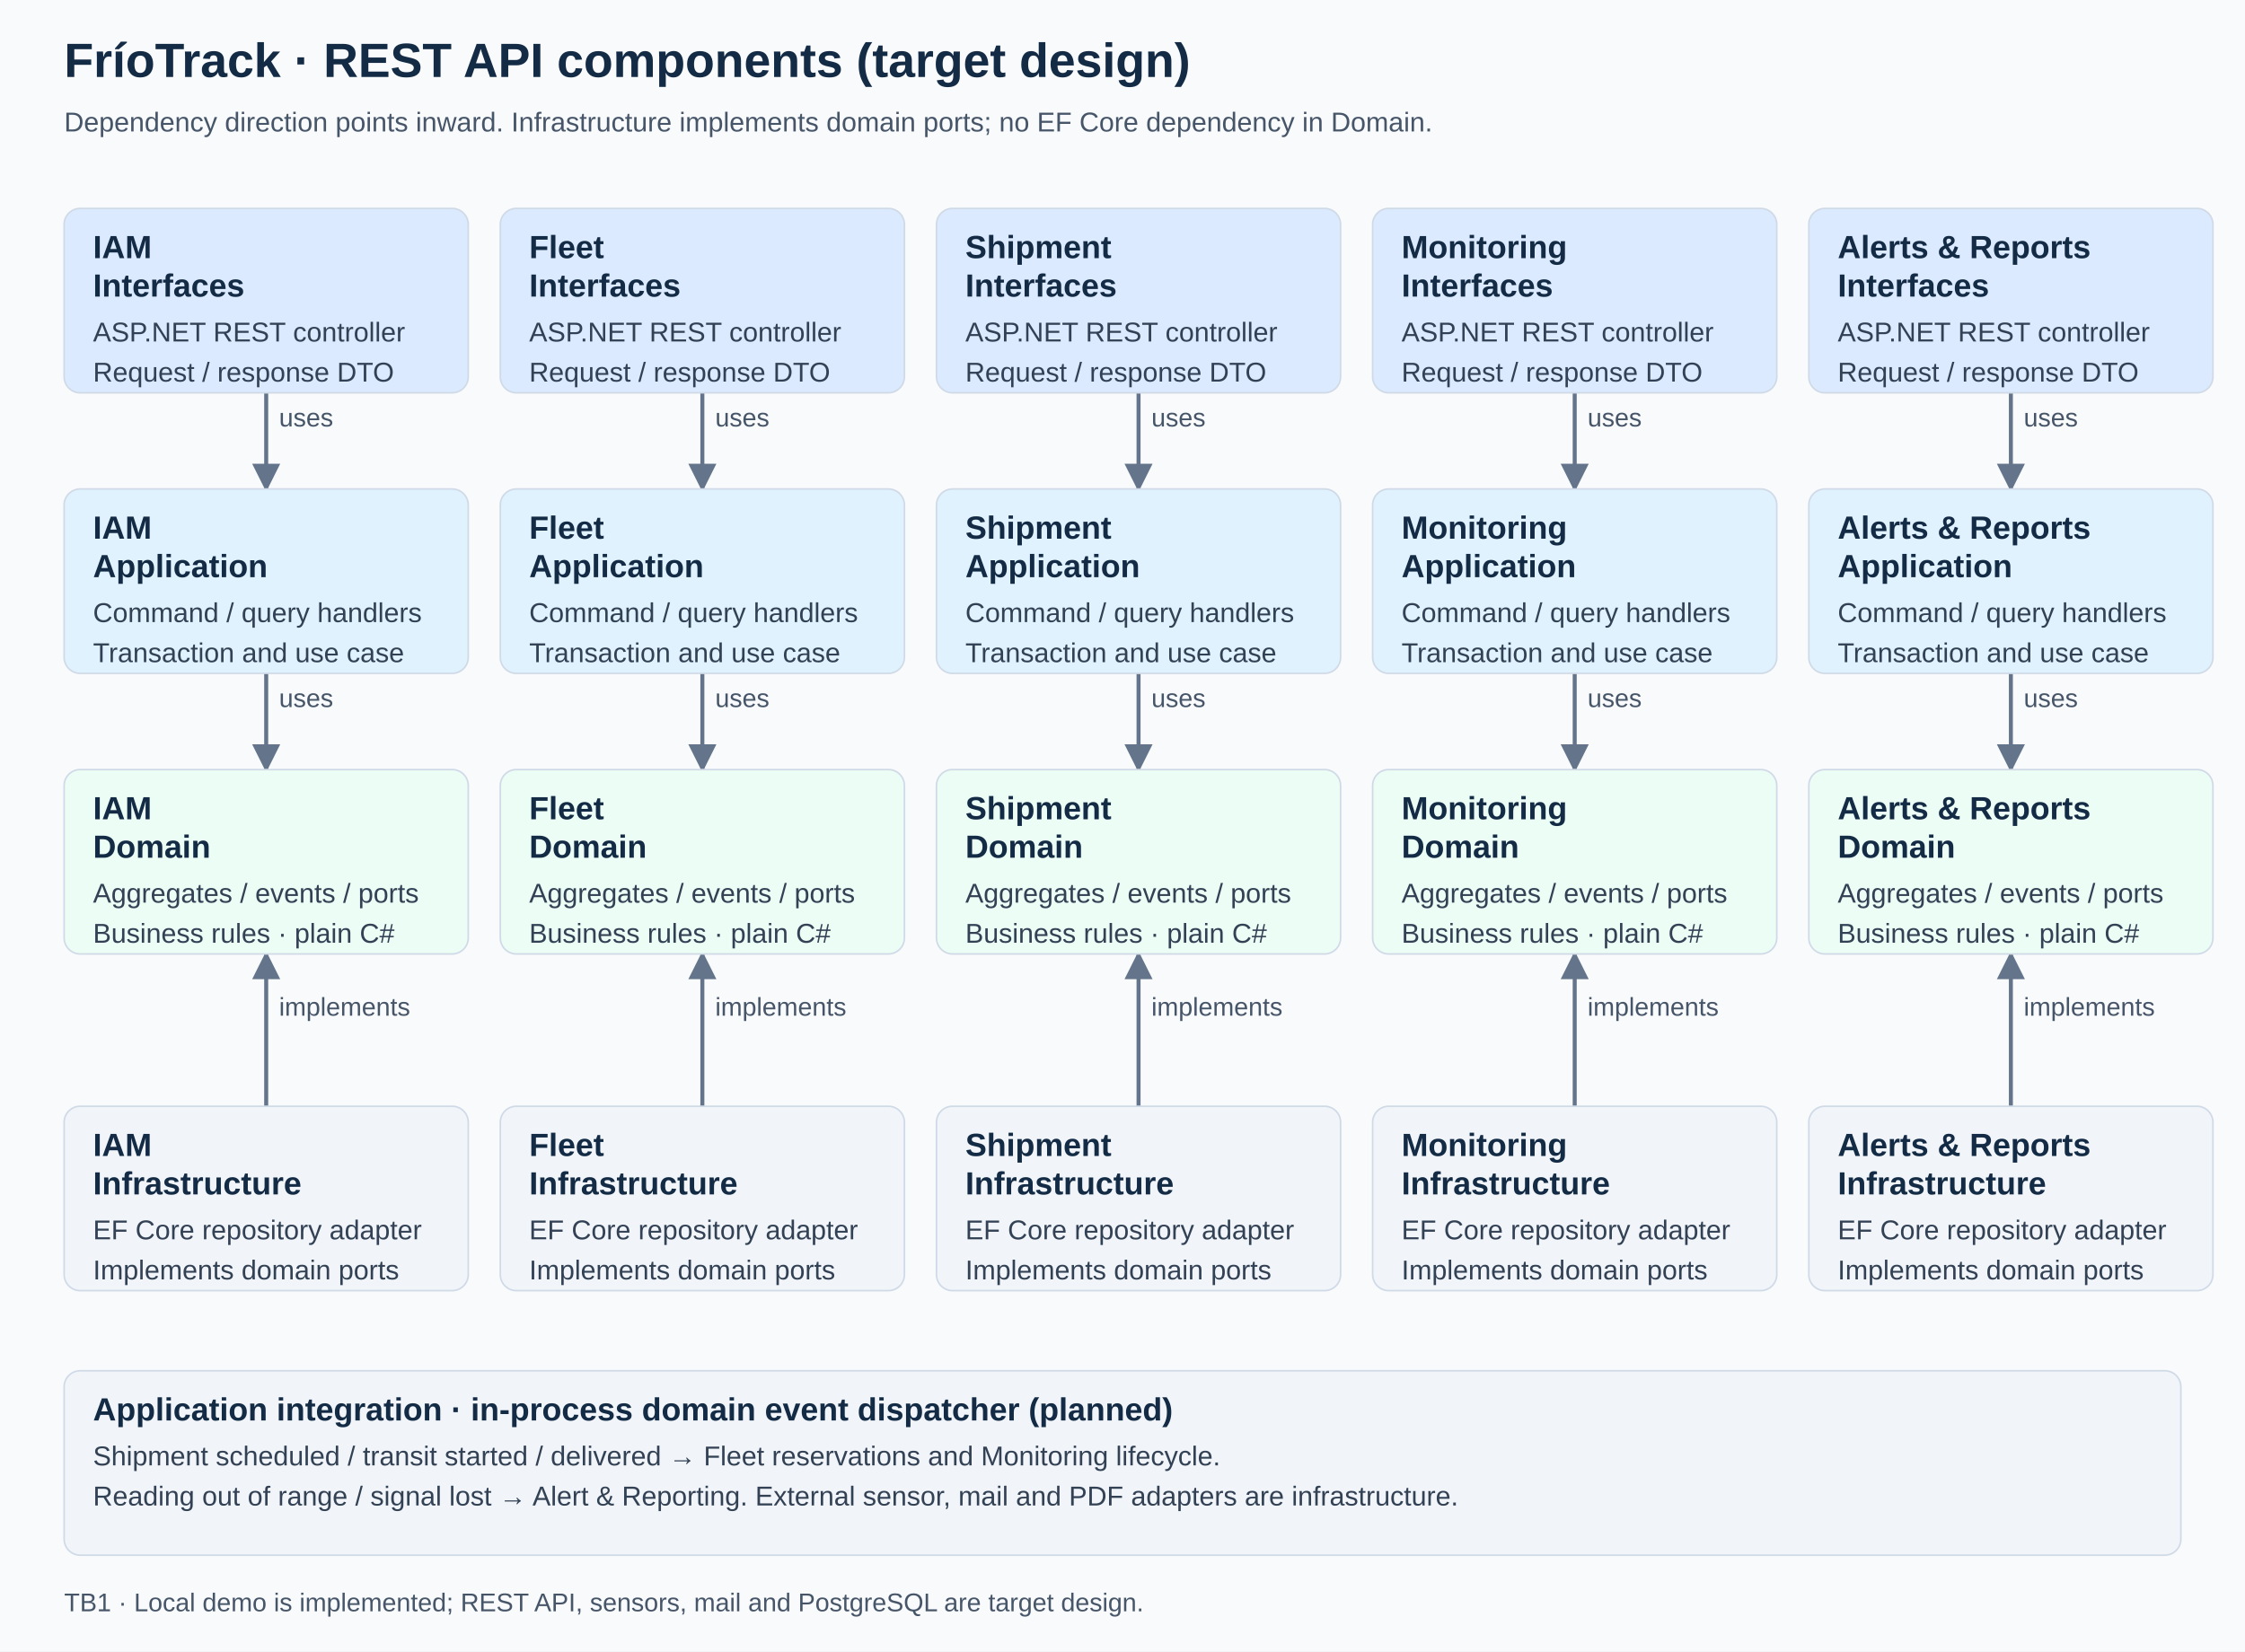
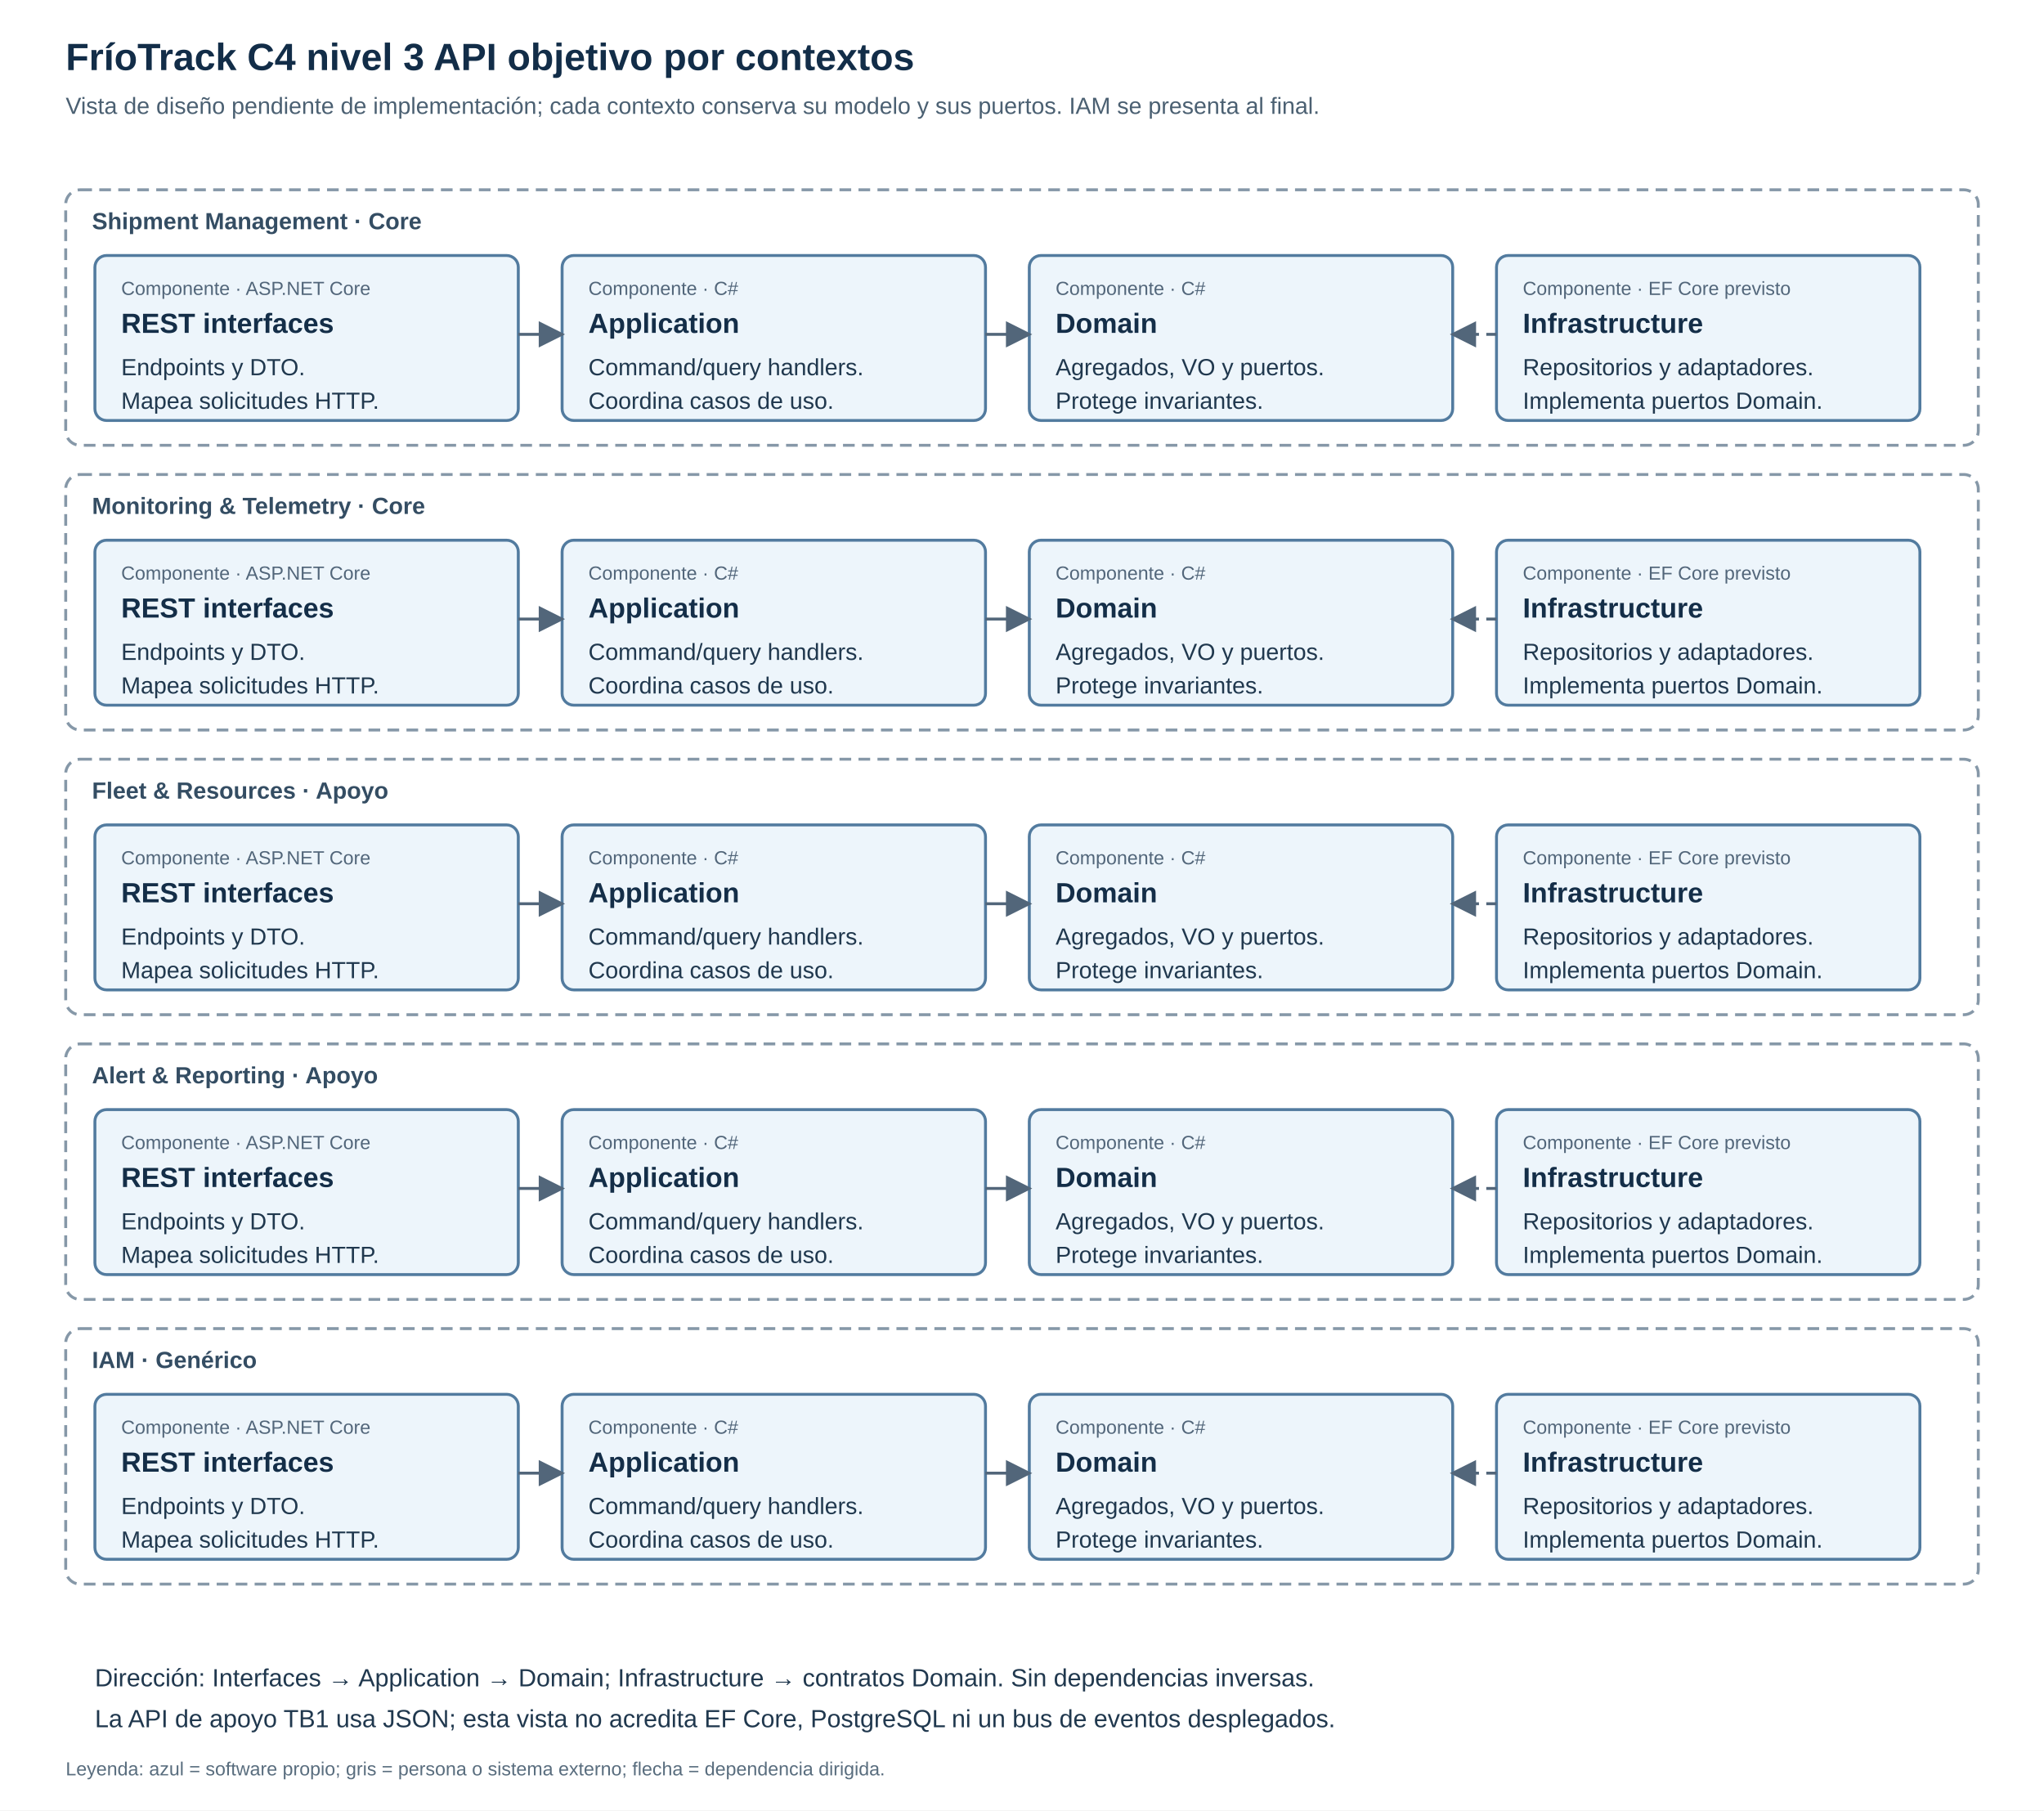
- <svg xmlns="http://www.w3.org/2000/svg" viewBox="0 0 1400 1030">
+ <svg xmlns="http://www.w3.org/2000/svg" width="1400" height="1240" viewBox="0 0 1400 1240">
  <defs>
-     <marker id="arrow" viewBox="0 0 10 10" refX="9" refY="5" markerWidth="7" markerHeight="7" orient="auto-start-reverse">
-       <path d="M 0 0 L 10 5 L 0 10 z" fill="#64748b" />
+     <marker id="arrow" markerWidth="9" markerHeight="9" refX="8" refY="4.5" orient="auto">
+       <path d="M0,0 L9,4.5 L0,9" fill="#52667a" />
    </marker>
  </defs>
-   <rect width="100%" height="100%" fill="#f8fafc" />
-   <text x="40" y="48" font-family="Arial" font-size="30" font-weight="bold" fill="#142b45">FríoTrack · REST API components (target design)</text>
-   <text x="40" y="82" font-family="Arial" font-size="17" fill="#475569">Dependency direction points inward. Infrastructure implements domain ports; no EF Core dependency in Domain.</text>
-   <path d="M166,245 L166,305" stroke="#64748b" stroke-width="2.5" fill="none" marker-end="url(#arrow)" />
-   <text x="174.0" y="266.0" font-family="Arial" font-size="16" fill="#475569">uses</text>
-   <path d="M166,420 L166,480" stroke="#64748b" stroke-width="2.5" fill="none" marker-end="url(#arrow)" />
-   <text x="174.0" y="441.0" font-family="Arial" font-size="16" fill="#475569">uses</text>
-   <path d="M166,690 L166,595" stroke="#64748b" stroke-width="2.5" fill="none" marker-end="url(#arrow)" />
-   <text x="174.0" y="633.5" font-family="Arial" font-size="16" fill="#475569">implements</text>
-   <path d="M438,245 L438,305" stroke="#64748b" stroke-width="2.5" fill="none" marker-end="url(#arrow)" />
-   <text x="446.0" y="266.0" font-family="Arial" font-size="16" fill="#475569">uses</text>
-   <path d="M438,420 L438,480" stroke="#64748b" stroke-width="2.5" fill="none" marker-end="url(#arrow)" />
-   <text x="446.0" y="441.0" font-family="Arial" font-size="16" fill="#475569">uses</text>
-   <path d="M438,690 L438,595" stroke="#64748b" stroke-width="2.5" fill="none" marker-end="url(#arrow)" />
-   <text x="446.0" y="633.5" font-family="Arial" font-size="16" fill="#475569">implements</text>
-   <path d="M710,245 L710,305" stroke="#64748b" stroke-width="2.5" fill="none" marker-end="url(#arrow)" />
-   <text x="718.0" y="266.0" font-family="Arial" font-size="16" fill="#475569">uses</text>
-   <path d="M710,420 L710,480" stroke="#64748b" stroke-width="2.5" fill="none" marker-end="url(#arrow)" />
-   <text x="718.0" y="441.0" font-family="Arial" font-size="16" fill="#475569">uses</text>
-   <path d="M710,690 L710,595" stroke="#64748b" stroke-width="2.5" fill="none" marker-end="url(#arrow)" />
-   <text x="718.0" y="633.5" font-family="Arial" font-size="16" fill="#475569">implements</text>
-   <path d="M982,245 L982,305" stroke="#64748b" stroke-width="2.5" fill="none" marker-end="url(#arrow)" />
-   <text x="990.0" y="266.0" font-family="Arial" font-size="16" fill="#475569">uses</text>
-   <path d="M982,420 L982,480" stroke="#64748b" stroke-width="2.5" fill="none" marker-end="url(#arrow)" />
-   <text x="990.0" y="441.0" font-family="Arial" font-size="16" fill="#475569">uses</text>
-   <path d="M982,690 L982,595" stroke="#64748b" stroke-width="2.5" fill="none" marker-end="url(#arrow)" />
-   <text x="990.0" y="633.5" font-family="Arial" font-size="16" fill="#475569">implements</text>
-   <path d="M1254,245 L1254,305" stroke="#64748b" stroke-width="2.5" fill="none" marker-end="url(#arrow)" />
-   <text x="1262.0" y="266.0" font-family="Arial" font-size="16" fill="#475569">uses</text>
-   <path d="M1254,420 L1254,480" stroke="#64748b" stroke-width="2.5" fill="none" marker-end="url(#arrow)" />
-   <text x="1262.0" y="441.0" font-family="Arial" font-size="16" fill="#475569">uses</text>
-   <path d="M1254,690 L1254,595" stroke="#64748b" stroke-width="2.5" fill="none" marker-end="url(#arrow)" />
-   <text x="1262.0" y="633.5" font-family="Arial" font-size="16" fill="#475569">implements</text>
-   <rect x="40" y="130" width="252" height="115" rx="10" fill="#dbeafe" stroke="#d0dae7" />
-   <text x="58" y="161" font-family="Arial" font-size="20" font-weight="bold" fill="#142b45">IAM</text>
-   <text x="58" y="185" font-family="Arial" font-size="20" font-weight="bold" fill="#142b45">Interfaces</text>
-   <text x="58" y="213" font-family="Arial" font-size="17" fill="#334155">ASP.NET REST controller</text>
-   <text x="58" y="238" font-family="Arial" font-size="17" fill="#334155">Request / response DTO</text>
-   <rect x="40" y="305" width="252" height="115" rx="10" fill="#e0f2fe" stroke="#d0dae7" />
-   <text x="58" y="336" font-family="Arial" font-size="20" font-weight="bold" fill="#142b45">IAM</text>
-   <text x="58" y="360" font-family="Arial" font-size="20" font-weight="bold" fill="#142b45">Application</text>
-   <text x="58" y="388" font-family="Arial" font-size="17" fill="#334155">Command / query handlers</text>
-   <text x="58" y="413" font-family="Arial" font-size="17" fill="#334155">Transaction and use case</text>
-   <rect x="40" y="480" width="252" height="115" rx="10" fill="#ecfdf5" stroke="#d0dae7" />
-   <text x="58" y="511" font-family="Arial" font-size="20" font-weight="bold" fill="#142b45">IAM</text>
-   <text x="58" y="535" font-family="Arial" font-size="20" font-weight="bold" fill="#142b45">Domain</text>
-   <text x="58" y="563" font-family="Arial" font-size="17" fill="#334155">Aggregates / events / ports</text>
-   <text x="58" y="588" font-family="Arial" font-size="17" fill="#334155">Business rules · plain C#</text>
-   <rect x="40" y="690" width="252" height="115" rx="10" fill="#f1f5f9" stroke="#d0dae7" />
-   <text x="58" y="721" font-family="Arial" font-size="20" font-weight="bold" fill="#142b45">IAM</text>
-   <text x="58" y="745" font-family="Arial" font-size="20" font-weight="bold" fill="#142b45">Infrastructure</text>
-   <text x="58" y="773" font-family="Arial" font-size="17" fill="#334155">EF Core repository adapter</text>
-   <text x="58" y="798" font-family="Arial" font-size="17" fill="#334155">Implements domain ports</text>
-   <rect x="312" y="130" width="252" height="115" rx="10" fill="#dbeafe" stroke="#d0dae7" />
-   <text x="330" y="161" font-family="Arial" font-size="20" font-weight="bold" fill="#142b45">Fleet</text>
-   <text x="330" y="185" font-family="Arial" font-size="20" font-weight="bold" fill="#142b45">Interfaces</text>
-   <text x="330" y="213" font-family="Arial" font-size="17" fill="#334155">ASP.NET REST controller</text>
-   <text x="330" y="238" font-family="Arial" font-size="17" fill="#334155">Request / response DTO</text>
-   <rect x="312" y="305" width="252" height="115" rx="10" fill="#e0f2fe" stroke="#d0dae7" />
-   <text x="330" y="336" font-family="Arial" font-size="20" font-weight="bold" fill="#142b45">Fleet</text>
-   <text x="330" y="360" font-family="Arial" font-size="20" font-weight="bold" fill="#142b45">Application</text>
-   <text x="330" y="388" font-family="Arial" font-size="17" fill="#334155">Command / query handlers</text>
-   <text x="330" y="413" font-family="Arial" font-size="17" fill="#334155">Transaction and use case</text>
-   <rect x="312" y="480" width="252" height="115" rx="10" fill="#ecfdf5" stroke="#d0dae7" />
-   <text x="330" y="511" font-family="Arial" font-size="20" font-weight="bold" fill="#142b45">Fleet</text>
-   <text x="330" y="535" font-family="Arial" font-size="20" font-weight="bold" fill="#142b45">Domain</text>
-   <text x="330" y="563" font-family="Arial" font-size="17" fill="#334155">Aggregates / events / ports</text>
-   <text x="330" y="588" font-family="Arial" font-size="17" fill="#334155">Business rules · plain C#</text>
-   <rect x="312" y="690" width="252" height="115" rx="10" fill="#f1f5f9" stroke="#d0dae7" />
-   <text x="330" y="721" font-family="Arial" font-size="20" font-weight="bold" fill="#142b45">Fleet</text>
-   <text x="330" y="745" font-family="Arial" font-size="20" font-weight="bold" fill="#142b45">Infrastructure</text>
-   <text x="330" y="773" font-family="Arial" font-size="17" fill="#334155">EF Core repository adapter</text>
-   <text x="330" y="798" font-family="Arial" font-size="17" fill="#334155">Implements domain ports</text>
-   <rect x="584" y="130" width="252" height="115" rx="10" fill="#dbeafe" stroke="#d0dae7" />
-   <text x="602" y="161" font-family="Arial" font-size="20" font-weight="bold" fill="#142b45">Shipment</text>
-   <text x="602" y="185" font-family="Arial" font-size="20" font-weight="bold" fill="#142b45">Interfaces</text>
-   <text x="602" y="213" font-family="Arial" font-size="17" fill="#334155">ASP.NET REST controller</text>
-   <text x="602" y="238" font-family="Arial" font-size="17" fill="#334155">Request / response DTO</text>
-   <rect x="584" y="305" width="252" height="115" rx="10" fill="#e0f2fe" stroke="#d0dae7" />
-   <text x="602" y="336" font-family="Arial" font-size="20" font-weight="bold" fill="#142b45">Shipment</text>
-   <text x="602" y="360" font-family="Arial" font-size="20" font-weight="bold" fill="#142b45">Application</text>
-   <text x="602" y="388" font-family="Arial" font-size="17" fill="#334155">Command / query handlers</text>
-   <text x="602" y="413" font-family="Arial" font-size="17" fill="#334155">Transaction and use case</text>
-   <rect x="584" y="480" width="252" height="115" rx="10" fill="#ecfdf5" stroke="#d0dae7" />
-   <text x="602" y="511" font-family="Arial" font-size="20" font-weight="bold" fill="#142b45">Shipment</text>
-   <text x="602" y="535" font-family="Arial" font-size="20" font-weight="bold" fill="#142b45">Domain</text>
-   <text x="602" y="563" font-family="Arial" font-size="17" fill="#334155">Aggregates / events / ports</text>
-   <text x="602" y="588" font-family="Arial" font-size="17" fill="#334155">Business rules · plain C#</text>
-   <rect x="584" y="690" width="252" height="115" rx="10" fill="#f1f5f9" stroke="#d0dae7" />
-   <text x="602" y="721" font-family="Arial" font-size="20" font-weight="bold" fill="#142b45">Shipment</text>
-   <text x="602" y="745" font-family="Arial" font-size="20" font-weight="bold" fill="#142b45">Infrastructure</text>
-   <text x="602" y="773" font-family="Arial" font-size="17" fill="#334155">EF Core repository adapter</text>
-   <text x="602" y="798" font-family="Arial" font-size="17" fill="#334155">Implements domain ports</text>
-   <rect x="856" y="130" width="252" height="115" rx="10" fill="#dbeafe" stroke="#d0dae7" />
-   <text x="874" y="161" font-family="Arial" font-size="20" font-weight="bold" fill="#142b45">Monitoring</text>
-   <text x="874" y="185" font-family="Arial" font-size="20" font-weight="bold" fill="#142b45">Interfaces</text>
-   <text x="874" y="213" font-family="Arial" font-size="17" fill="#334155">ASP.NET REST controller</text>
-   <text x="874" y="238" font-family="Arial" font-size="17" fill="#334155">Request / response DTO</text>
-   <rect x="856" y="305" width="252" height="115" rx="10" fill="#e0f2fe" stroke="#d0dae7" />
-   <text x="874" y="336" font-family="Arial" font-size="20" font-weight="bold" fill="#142b45">Monitoring</text>
-   <text x="874" y="360" font-family="Arial" font-size="20" font-weight="bold" fill="#142b45">Application</text>
-   <text x="874" y="388" font-family="Arial" font-size="17" fill="#334155">Command / query handlers</text>
-   <text x="874" y="413" font-family="Arial" font-size="17" fill="#334155">Transaction and use case</text>
-   <rect x="856" y="480" width="252" height="115" rx="10" fill="#ecfdf5" stroke="#d0dae7" />
-   <text x="874" y="511" font-family="Arial" font-size="20" font-weight="bold" fill="#142b45">Monitoring</text>
-   <text x="874" y="535" font-family="Arial" font-size="20" font-weight="bold" fill="#142b45">Domain</text>
-   <text x="874" y="563" font-family="Arial" font-size="17" fill="#334155">Aggregates / events / ports</text>
-   <text x="874" y="588" font-family="Arial" font-size="17" fill="#334155">Business rules · plain C#</text>
-   <rect x="856" y="690" width="252" height="115" rx="10" fill="#f1f5f9" stroke="#d0dae7" />
-   <text x="874" y="721" font-family="Arial" font-size="20" font-weight="bold" fill="#142b45">Monitoring</text>
-   <text x="874" y="745" font-family="Arial" font-size="20" font-weight="bold" fill="#142b45">Infrastructure</text>
-   <text x="874" y="773" font-family="Arial" font-size="17" fill="#334155">EF Core repository adapter</text>
-   <text x="874" y="798" font-family="Arial" font-size="17" fill="#334155">Implements domain ports</text>
-   <rect x="1128" y="130" width="252" height="115" rx="10" fill="#dbeafe" stroke="#d0dae7" />
-   <text x="1146" y="161" font-family="Arial" font-size="20" font-weight="bold" fill="#142b45">Alerts &amp; Reports</text>
-   <text x="1146" y="185" font-family="Arial" font-size="20" font-weight="bold" fill="#142b45">Interfaces</text>
-   <text x="1146" y="213" font-family="Arial" font-size="17" fill="#334155">ASP.NET REST controller</text>
-   <text x="1146" y="238" font-family="Arial" font-size="17" fill="#334155">Request / response DTO</text>
-   <rect x="1128" y="305" width="252" height="115" rx="10" fill="#e0f2fe" stroke="#d0dae7" />
-   <text x="1146" y="336" font-family="Arial" font-size="20" font-weight="bold" fill="#142b45">Alerts &amp; Reports</text>
-   <text x="1146" y="360" font-family="Arial" font-size="20" font-weight="bold" fill="#142b45">Application</text>
-   <text x="1146" y="388" font-family="Arial" font-size="17" fill="#334155">Command / query handlers</text>
-   <text x="1146" y="413" font-family="Arial" font-size="17" fill="#334155">Transaction and use case</text>
-   <rect x="1128" y="480" width="252" height="115" rx="10" fill="#ecfdf5" stroke="#d0dae7" />
-   <text x="1146" y="511" font-family="Arial" font-size="20" font-weight="bold" fill="#142b45">Alerts &amp; Reports</text>
-   <text x="1146" y="535" font-family="Arial" font-size="20" font-weight="bold" fill="#142b45">Domain</text>
-   <text x="1146" y="563" font-family="Arial" font-size="17" fill="#334155">Aggregates / events / ports</text>
-   <text x="1146" y="588" font-family="Arial" font-size="17" fill="#334155">Business rules · plain C#</text>
-   <rect x="1128" y="690" width="252" height="115" rx="10" fill="#f1f5f9" stroke="#d0dae7" />
-   <text x="1146" y="721" font-family="Arial" font-size="20" font-weight="bold" fill="#142b45">Alerts &amp; Reports</text>
-   <text x="1146" y="745" font-family="Arial" font-size="20" font-weight="bold" fill="#142b45">Infrastructure</text>
-   <text x="1146" y="773" font-family="Arial" font-size="17" fill="#334155">EF Core repository adapter</text>
-   <text x="1146" y="798" font-family="Arial" font-size="17" fill="#334155">Implements domain ports</text>
-   <rect x="40" y="855" width="1320" height="115" rx="10" fill="#f1f5f9" stroke="#d0dae7" />
-   <text x="58" y="886" font-family="Arial" font-size="20" font-weight="bold" fill="#142b45">Application integration · in-process domain event dispatcher (planned)</text>
-   <text x="58" y="914" font-family="Arial" font-size="17" fill="#334155">Shipment scheduled / transit started / delivered → Fleet reservations and Monitoring lifecycle.</text>
-   <text x="58" y="939" font-family="Arial" font-size="17" fill="#334155">Reading out of range / signal lost → Alert &amp; Reporting. External sensor, mail and PDF adapters are infrastructure.</text>
-   <text x="40" y="1005" font-family="Arial" font-size="16" fill="#475569">TB1 · Local demo is implemented; REST API, sensors, mail and PostgreSQL are target design.</text>
+   <rect width="100%" height="100%" fill="white" />
+   <text x="45" y="48" font-family="Arial,sans-serif" font-size="26" fill="#122d48" font-weight="700" text-anchor="start">FríoTrack  C4 nivel 3  API objetivo por contextos</text>
+   <text x="45" y="78" font-family="Arial,sans-serif" font-size="16" fill="#4b6072" font-weight="400" text-anchor="start">Vista de diseño pendiente de implementación; cada contexto conserva su modelo y sus puertos. IAM se presenta al final.</text>
+   <rect x="45" y="130" width="1310" height="175" rx="10" fill="none" stroke="#8698a8" stroke-width="2" stroke-dasharray="8 5" />
+   <text x="63" y="157" font-family="Arial,sans-serif" font-size="16" fill="#344d63" font-weight="700" text-anchor="start">Shipment Management  ·  Core</text>
+   <rect x="65" y="175" width="290" height="113" rx="8" fill="#edf5fb" stroke="#527b9f" stroke-width="2" />
+   <text x="83" y="202" font-family="Arial,sans-serif" font-size="13" fill="#52667a" font-weight="400" text-anchor="start">Componente · ASP.NET Core</text>
+   <text x="83" y="228" font-family="Arial,sans-serif" font-size="19" fill="#142e48" font-weight="700" text-anchor="start">REST interfaces</text>
+   <text x="83" y="257" font-family="Arial,sans-serif" font-size="16" fill="#20384e" font-weight="400" text-anchor="start">Endpoints y DTO.</text>
+   <text x="83" y="280" font-family="Arial,sans-serif" font-size="16" fill="#20384e" font-weight="400" text-anchor="start">Mapea solicitudes HTTP.</text>
+   <rect x="385" y="175" width="290" height="113" rx="8" fill="#edf5fb" stroke="#527b9f" stroke-width="2" />
+   <text x="403" y="202" font-family="Arial,sans-serif" font-size="13" fill="#52667a" font-weight="400" text-anchor="start">Componente · C#</text>
+   <text x="403" y="228" font-family="Arial,sans-serif" font-size="19" fill="#142e48" font-weight="700" text-anchor="start">Application</text>
+   <text x="403" y="257" font-family="Arial,sans-serif" font-size="16" fill="#20384e" font-weight="400" text-anchor="start">Command/query handlers.</text>
+   <text x="403" y="280" font-family="Arial,sans-serif" font-size="16" fill="#20384e" font-weight="400" text-anchor="start">Coordina casos de uso.</text>
+   <rect x="705" y="175" width="290" height="113" rx="8" fill="#edf5fb" stroke="#527b9f" stroke-width="2" />
+   <text x="723" y="202" font-family="Arial,sans-serif" font-size="13" fill="#52667a" font-weight="400" text-anchor="start">Componente · C#</text>
+   <text x="723" y="228" font-family="Arial,sans-serif" font-size="19" fill="#142e48" font-weight="700" text-anchor="start">Domain</text>
+   <text x="723" y="257" font-family="Arial,sans-serif" font-size="16" fill="#20384e" font-weight="400" text-anchor="start">Agregados, VO y puertos.</text>
+   <text x="723" y="280" font-family="Arial,sans-serif" font-size="16" fill="#20384e" font-weight="400" text-anchor="start">Protege invariantes.</text>
+   <rect x="1025" y="175" width="290" height="113" rx="8" fill="#edf5fb" stroke="#527b9f" stroke-width="2" />
+   <text x="1043" y="202" font-family="Arial,sans-serif" font-size="13" fill="#52667a" font-weight="400" text-anchor="start">Componente · EF Core previsto</text>
+   <text x="1043" y="228" font-family="Arial,sans-serif" font-size="19" fill="#142e48" font-weight="700" text-anchor="start">Infrastructure</text>
+   <text x="1043" y="257" font-family="Arial,sans-serif" font-size="16" fill="#20384e" font-weight="400" text-anchor="start">Repositorios y adaptadores.</text>
+   <text x="1043" y="280" font-family="Arial,sans-serif" font-size="16" fill="#20384e" font-weight="400" text-anchor="start">Implementa puertos Domain.</text>
+   <polyline points="355,229 385,229" fill="none" stroke="#52667a" stroke-width="2" marker-end="url(#arrow)" />
+   <polyline points="675,229 705,229" fill="none" stroke="#52667a" stroke-width="2" marker-end="url(#arrow)" />
+   <polyline points="1025,229 995,229" fill="none" stroke="#52667a" stroke-width="2" marker-end="url(#arrow)" stroke-dasharray="7 5" />
+   <rect x="45" y="325" width="1310" height="175" rx="10" fill="none" stroke="#8698a8" stroke-width="2" stroke-dasharray="8 5" />
+   <text x="63" y="352" font-family="Arial,sans-serif" font-size="16" fill="#344d63" font-weight="700" text-anchor="start">Monitoring &amp; Telemetry  ·  Core</text>
+   <rect x="65" y="370" width="290" height="113" rx="8" fill="#edf5fb" stroke="#527b9f" stroke-width="2" />
+   <text x="83" y="397" font-family="Arial,sans-serif" font-size="13" fill="#52667a" font-weight="400" text-anchor="start">Componente · ASP.NET Core</text>
+   <text x="83" y="423" font-family="Arial,sans-serif" font-size="19" fill="#142e48" font-weight="700" text-anchor="start">REST interfaces</text>
+   <text x="83" y="452" font-family="Arial,sans-serif" font-size="16" fill="#20384e" font-weight="400" text-anchor="start">Endpoints y DTO.</text>
+   <text x="83" y="475" font-family="Arial,sans-serif" font-size="16" fill="#20384e" font-weight="400" text-anchor="start">Mapea solicitudes HTTP.</text>
+   <rect x="385" y="370" width="290" height="113" rx="8" fill="#edf5fb" stroke="#527b9f" stroke-width="2" />
+   <text x="403" y="397" font-family="Arial,sans-serif" font-size="13" fill="#52667a" font-weight="400" text-anchor="start">Componente · C#</text>
+   <text x="403" y="423" font-family="Arial,sans-serif" font-size="19" fill="#142e48" font-weight="700" text-anchor="start">Application</text>
+   <text x="403" y="452" font-family="Arial,sans-serif" font-size="16" fill="#20384e" font-weight="400" text-anchor="start">Command/query handlers.</text>
+   <text x="403" y="475" font-family="Arial,sans-serif" font-size="16" fill="#20384e" font-weight="400" text-anchor="start">Coordina casos de uso.</text>
+   <rect x="705" y="370" width="290" height="113" rx="8" fill="#edf5fb" stroke="#527b9f" stroke-width="2" />
+   <text x="723" y="397" font-family="Arial,sans-serif" font-size="13" fill="#52667a" font-weight="400" text-anchor="start">Componente · C#</text>
+   <text x="723" y="423" font-family="Arial,sans-serif" font-size="19" fill="#142e48" font-weight="700" text-anchor="start">Domain</text>
+   <text x="723" y="452" font-family="Arial,sans-serif" font-size="16" fill="#20384e" font-weight="400" text-anchor="start">Agregados, VO y puertos.</text>
+   <text x="723" y="475" font-family="Arial,sans-serif" font-size="16" fill="#20384e" font-weight="400" text-anchor="start">Protege invariantes.</text>
+   <rect x="1025" y="370" width="290" height="113" rx="8" fill="#edf5fb" stroke="#527b9f" stroke-width="2" />
+   <text x="1043" y="397" font-family="Arial,sans-serif" font-size="13" fill="#52667a" font-weight="400" text-anchor="start">Componente · EF Core previsto</text>
+   <text x="1043" y="423" font-family="Arial,sans-serif" font-size="19" fill="#142e48" font-weight="700" text-anchor="start">Infrastructure</text>
+   <text x="1043" y="452" font-family="Arial,sans-serif" font-size="16" fill="#20384e" font-weight="400" text-anchor="start">Repositorios y adaptadores.</text>
+   <text x="1043" y="475" font-family="Arial,sans-serif" font-size="16" fill="#20384e" font-weight="400" text-anchor="start">Implementa puertos Domain.</text>
+   <polyline points="355,424 385,424" fill="none" stroke="#52667a" stroke-width="2" marker-end="url(#arrow)" />
+   <polyline points="675,424 705,424" fill="none" stroke="#52667a" stroke-width="2" marker-end="url(#arrow)" />
+   <polyline points="1025,424 995,424" fill="none" stroke="#52667a" stroke-width="2" marker-end="url(#arrow)" stroke-dasharray="7 5" />
+   <rect x="45" y="520" width="1310" height="175" rx="10" fill="none" stroke="#8698a8" stroke-width="2" stroke-dasharray="8 5" />
+   <text x="63" y="547" font-family="Arial,sans-serif" font-size="16" fill="#344d63" font-weight="700" text-anchor="start">Fleet &amp; Resources  ·  Apoyo</text>
+   <rect x="65" y="565" width="290" height="113" rx="8" fill="#edf5fb" stroke="#527b9f" stroke-width="2" />
+   <text x="83" y="592" font-family="Arial,sans-serif" font-size="13" fill="#52667a" font-weight="400" text-anchor="start">Componente · ASP.NET Core</text>
+   <text x="83" y="618" font-family="Arial,sans-serif" font-size="19" fill="#142e48" font-weight="700" text-anchor="start">REST interfaces</text>
+   <text x="83" y="647" font-family="Arial,sans-serif" font-size="16" fill="#20384e" font-weight="400" text-anchor="start">Endpoints y DTO.</text>
+   <text x="83" y="670" font-family="Arial,sans-serif" font-size="16" fill="#20384e" font-weight="400" text-anchor="start">Mapea solicitudes HTTP.</text>
+   <rect x="385" y="565" width="290" height="113" rx="8" fill="#edf5fb" stroke="#527b9f" stroke-width="2" />
+   <text x="403" y="592" font-family="Arial,sans-serif" font-size="13" fill="#52667a" font-weight="400" text-anchor="start">Componente · C#</text>
+   <text x="403" y="618" font-family="Arial,sans-serif" font-size="19" fill="#142e48" font-weight="700" text-anchor="start">Application</text>
+   <text x="403" y="647" font-family="Arial,sans-serif" font-size="16" fill="#20384e" font-weight="400" text-anchor="start">Command/query handlers.</text>
+   <text x="403" y="670" font-family="Arial,sans-serif" font-size="16" fill="#20384e" font-weight="400" text-anchor="start">Coordina casos de uso.</text>
+   <rect x="705" y="565" width="290" height="113" rx="8" fill="#edf5fb" stroke="#527b9f" stroke-width="2" />
+   <text x="723" y="592" font-family="Arial,sans-serif" font-size="13" fill="#52667a" font-weight="400" text-anchor="start">Componente · C#</text>
+   <text x="723" y="618" font-family="Arial,sans-serif" font-size="19" fill="#142e48" font-weight="700" text-anchor="start">Domain</text>
+   <text x="723" y="647" font-family="Arial,sans-serif" font-size="16" fill="#20384e" font-weight="400" text-anchor="start">Agregados, VO y puertos.</text>
+   <text x="723" y="670" font-family="Arial,sans-serif" font-size="16" fill="#20384e" font-weight="400" text-anchor="start">Protege invariantes.</text>
+   <rect x="1025" y="565" width="290" height="113" rx="8" fill="#edf5fb" stroke="#527b9f" stroke-width="2" />
+   <text x="1043" y="592" font-family="Arial,sans-serif" font-size="13" fill="#52667a" font-weight="400" text-anchor="start">Componente · EF Core previsto</text>
+   <text x="1043" y="618" font-family="Arial,sans-serif" font-size="19" fill="#142e48" font-weight="700" text-anchor="start">Infrastructure</text>
+   <text x="1043" y="647" font-family="Arial,sans-serif" font-size="16" fill="#20384e" font-weight="400" text-anchor="start">Repositorios y adaptadores.</text>
+   <text x="1043" y="670" font-family="Arial,sans-serif" font-size="16" fill="#20384e" font-weight="400" text-anchor="start">Implementa puertos Domain.</text>
+   <polyline points="355,619 385,619" fill="none" stroke="#52667a" stroke-width="2" marker-end="url(#arrow)" />
+   <polyline points="675,619 705,619" fill="none" stroke="#52667a" stroke-width="2" marker-end="url(#arrow)" />
+   <polyline points="1025,619 995,619" fill="none" stroke="#52667a" stroke-width="2" marker-end="url(#arrow)" stroke-dasharray="7 5" />
+   <rect x="45" y="715" width="1310" height="175" rx="10" fill="none" stroke="#8698a8" stroke-width="2" stroke-dasharray="8 5" />
+   <text x="63" y="742" font-family="Arial,sans-serif" font-size="16" fill="#344d63" font-weight="700" text-anchor="start">Alert &amp; Reporting  ·  Apoyo</text>
+   <rect x="65" y="760" width="290" height="113" rx="8" fill="#edf5fb" stroke="#527b9f" stroke-width="2" />
+   <text x="83" y="787" font-family="Arial,sans-serif" font-size="13" fill="#52667a" font-weight="400" text-anchor="start">Componente · ASP.NET Core</text>
+   <text x="83" y="813" font-family="Arial,sans-serif" font-size="19" fill="#142e48" font-weight="700" text-anchor="start">REST interfaces</text>
+   <text x="83" y="842" font-family="Arial,sans-serif" font-size="16" fill="#20384e" font-weight="400" text-anchor="start">Endpoints y DTO.</text>
+   <text x="83" y="865" font-family="Arial,sans-serif" font-size="16" fill="#20384e" font-weight="400" text-anchor="start">Mapea solicitudes HTTP.</text>
+   <rect x="385" y="760" width="290" height="113" rx="8" fill="#edf5fb" stroke="#527b9f" stroke-width="2" />
+   <text x="403" y="787" font-family="Arial,sans-serif" font-size="13" fill="#52667a" font-weight="400" text-anchor="start">Componente · C#</text>
+   <text x="403" y="813" font-family="Arial,sans-serif" font-size="19" fill="#142e48" font-weight="700" text-anchor="start">Application</text>
+   <text x="403" y="842" font-family="Arial,sans-serif" font-size="16" fill="#20384e" font-weight="400" text-anchor="start">Command/query handlers.</text>
+   <text x="403" y="865" font-family="Arial,sans-serif" font-size="16" fill="#20384e" font-weight="400" text-anchor="start">Coordina casos de uso.</text>
+   <rect x="705" y="760" width="290" height="113" rx="8" fill="#edf5fb" stroke="#527b9f" stroke-width="2" />
+   <text x="723" y="787" font-family="Arial,sans-serif" font-size="13" fill="#52667a" font-weight="400" text-anchor="start">Componente · C#</text>
+   <text x="723" y="813" font-family="Arial,sans-serif" font-size="19" fill="#142e48" font-weight="700" text-anchor="start">Domain</text>
+   <text x="723" y="842" font-family="Arial,sans-serif" font-size="16" fill="#20384e" font-weight="400" text-anchor="start">Agregados, VO y puertos.</text>
+   <text x="723" y="865" font-family="Arial,sans-serif" font-size="16" fill="#20384e" font-weight="400" text-anchor="start">Protege invariantes.</text>
+   <rect x="1025" y="760" width="290" height="113" rx="8" fill="#edf5fb" stroke="#527b9f" stroke-width="2" />
+   <text x="1043" y="787" font-family="Arial,sans-serif" font-size="13" fill="#52667a" font-weight="400" text-anchor="start">Componente · EF Core previsto</text>
+   <text x="1043" y="813" font-family="Arial,sans-serif" font-size="19" fill="#142e48" font-weight="700" text-anchor="start">Infrastructure</text>
+   <text x="1043" y="842" font-family="Arial,sans-serif" font-size="16" fill="#20384e" font-weight="400" text-anchor="start">Repositorios y adaptadores.</text>
+   <text x="1043" y="865" font-family="Arial,sans-serif" font-size="16" fill="#20384e" font-weight="400" text-anchor="start">Implementa puertos Domain.</text>
+   <polyline points="355,814 385,814" fill="none" stroke="#52667a" stroke-width="2" marker-end="url(#arrow)" />
+   <polyline points="675,814 705,814" fill="none" stroke="#52667a" stroke-width="2" marker-end="url(#arrow)" />
+   <polyline points="1025,814 995,814" fill="none" stroke="#52667a" stroke-width="2" marker-end="url(#arrow)" stroke-dasharray="7 5" />
+   <rect x="45" y="910" width="1310" height="175" rx="10" fill="none" stroke="#8698a8" stroke-width="2" stroke-dasharray="8 5" />
+   <text x="63" y="937" font-family="Arial,sans-serif" font-size="16" fill="#344d63" font-weight="700" text-anchor="start">IAM  ·  Genérico</text>
+   <rect x="65" y="955" width="290" height="113" rx="8" fill="#edf5fb" stroke="#527b9f" stroke-width="2" />
+   <text x="83" y="982" font-family="Arial,sans-serif" font-size="13" fill="#52667a" font-weight="400" text-anchor="start">Componente · ASP.NET Core</text>
+   <text x="83" y="1008" font-family="Arial,sans-serif" font-size="19" fill="#142e48" font-weight="700" text-anchor="start">REST interfaces</text>
+   <text x="83" y="1037" font-family="Arial,sans-serif" font-size="16" fill="#20384e" font-weight="400" text-anchor="start">Endpoints y DTO.</text>
+   <text x="83" y="1060" font-family="Arial,sans-serif" font-size="16" fill="#20384e" font-weight="400" text-anchor="start">Mapea solicitudes HTTP.</text>
+   <rect x="385" y="955" width="290" height="113" rx="8" fill="#edf5fb" stroke="#527b9f" stroke-width="2" />
+   <text x="403" y="982" font-family="Arial,sans-serif" font-size="13" fill="#52667a" font-weight="400" text-anchor="start">Componente · C#</text>
+   <text x="403" y="1008" font-family="Arial,sans-serif" font-size="19" fill="#142e48" font-weight="700" text-anchor="start">Application</text>
+   <text x="403" y="1037" font-family="Arial,sans-serif" font-size="16" fill="#20384e" font-weight="400" text-anchor="start">Command/query handlers.</text>
+   <text x="403" y="1060" font-family="Arial,sans-serif" font-size="16" fill="#20384e" font-weight="400" text-anchor="start">Coordina casos de uso.</text>
+   <rect x="705" y="955" width="290" height="113" rx="8" fill="#edf5fb" stroke="#527b9f" stroke-width="2" />
+   <text x="723" y="982" font-family="Arial,sans-serif" font-size="13" fill="#52667a" font-weight="400" text-anchor="start">Componente · C#</text>
+   <text x="723" y="1008" font-family="Arial,sans-serif" font-size="19" fill="#142e48" font-weight="700" text-anchor="start">Domain</text>
+   <text x="723" y="1037" font-family="Arial,sans-serif" font-size="16" fill="#20384e" font-weight="400" text-anchor="start">Agregados, VO y puertos.</text>
+   <text x="723" y="1060" font-family="Arial,sans-serif" font-size="16" fill="#20384e" font-weight="400" text-anchor="start">Protege invariantes.</text>
+   <rect x="1025" y="955" width="290" height="113" rx="8" fill="#edf5fb" stroke="#527b9f" stroke-width="2" />
+   <text x="1043" y="982" font-family="Arial,sans-serif" font-size="13" fill="#52667a" font-weight="400" text-anchor="start">Componente · EF Core previsto</text>
+   <text x="1043" y="1008" font-family="Arial,sans-serif" font-size="19" fill="#142e48" font-weight="700" text-anchor="start">Infrastructure</text>
+   <text x="1043" y="1037" font-family="Arial,sans-serif" font-size="16" fill="#20384e" font-weight="400" text-anchor="start">Repositorios y adaptadores.</text>
+   <text x="1043" y="1060" font-family="Arial,sans-serif" font-size="16" fill="#20384e" font-weight="400" text-anchor="start">Implementa puertos Domain.</text>
+   <polyline points="355,1009 385,1009" fill="none" stroke="#52667a" stroke-width="2" marker-end="url(#arrow)" />
+   <polyline points="675,1009 705,1009" fill="none" stroke="#52667a" stroke-width="2" marker-end="url(#arrow)" />
+   <polyline points="1025,1009 995,1009" fill="none" stroke="#52667a" stroke-width="2" marker-end="url(#arrow)" stroke-dasharray="7 5" />
+   <text x="65" y="1155" font-family="Arial,sans-serif" font-size="17" fill="#20384e" font-weight="400" text-anchor="start">Dirección: Interfaces → Application → Domain; Infrastructure → contratos Domain. Sin dependencias inversas.</text>
+   <text x="65" y="1183" font-family="Arial,sans-serif" font-size="17" fill="#20384e" font-weight="400" text-anchor="start">La API de apoyo TB1 usa JSON; esta vista no acredita EF Core, PostgreSQL ni un bus de eventos desplegados.</text>
+   <text x="45" y="1216" font-family="Arial,sans-serif" font-size="13" fill="#596d7e" font-weight="400" text-anchor="start">Leyenda: azul = software propio; gris = persona o sistema externo; flecha = dependencia dirigida.</text>
</svg>
